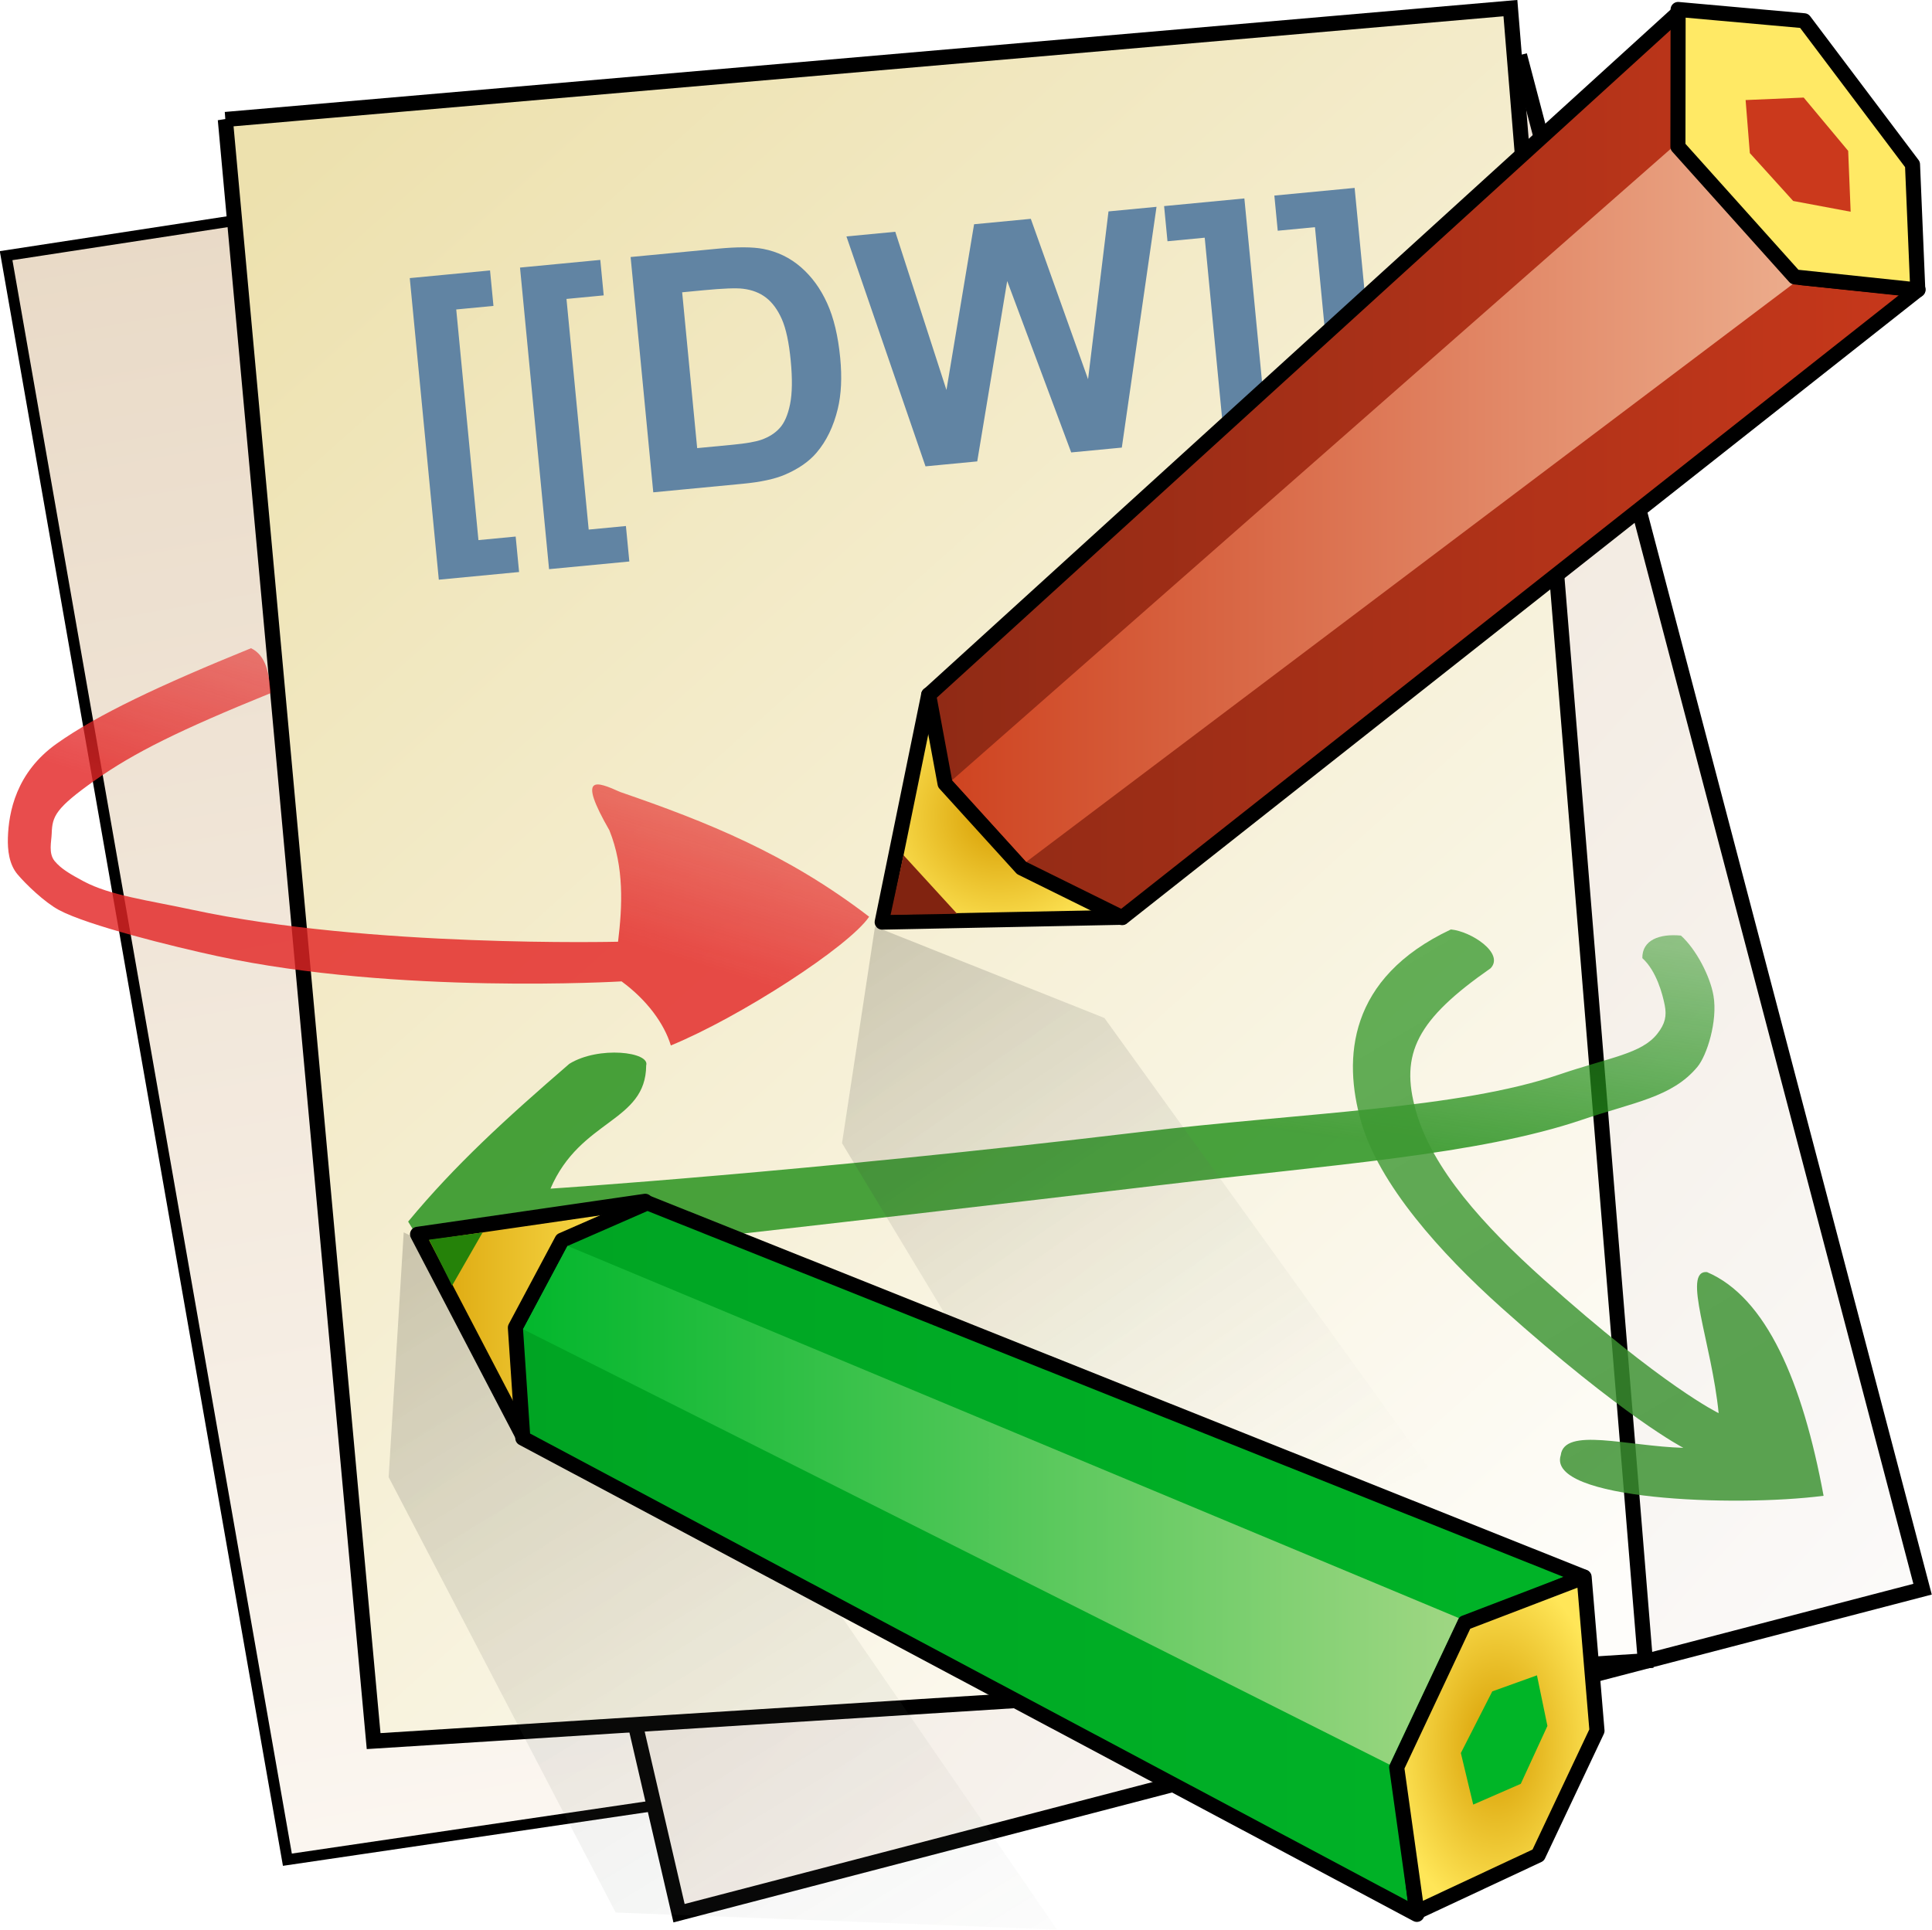
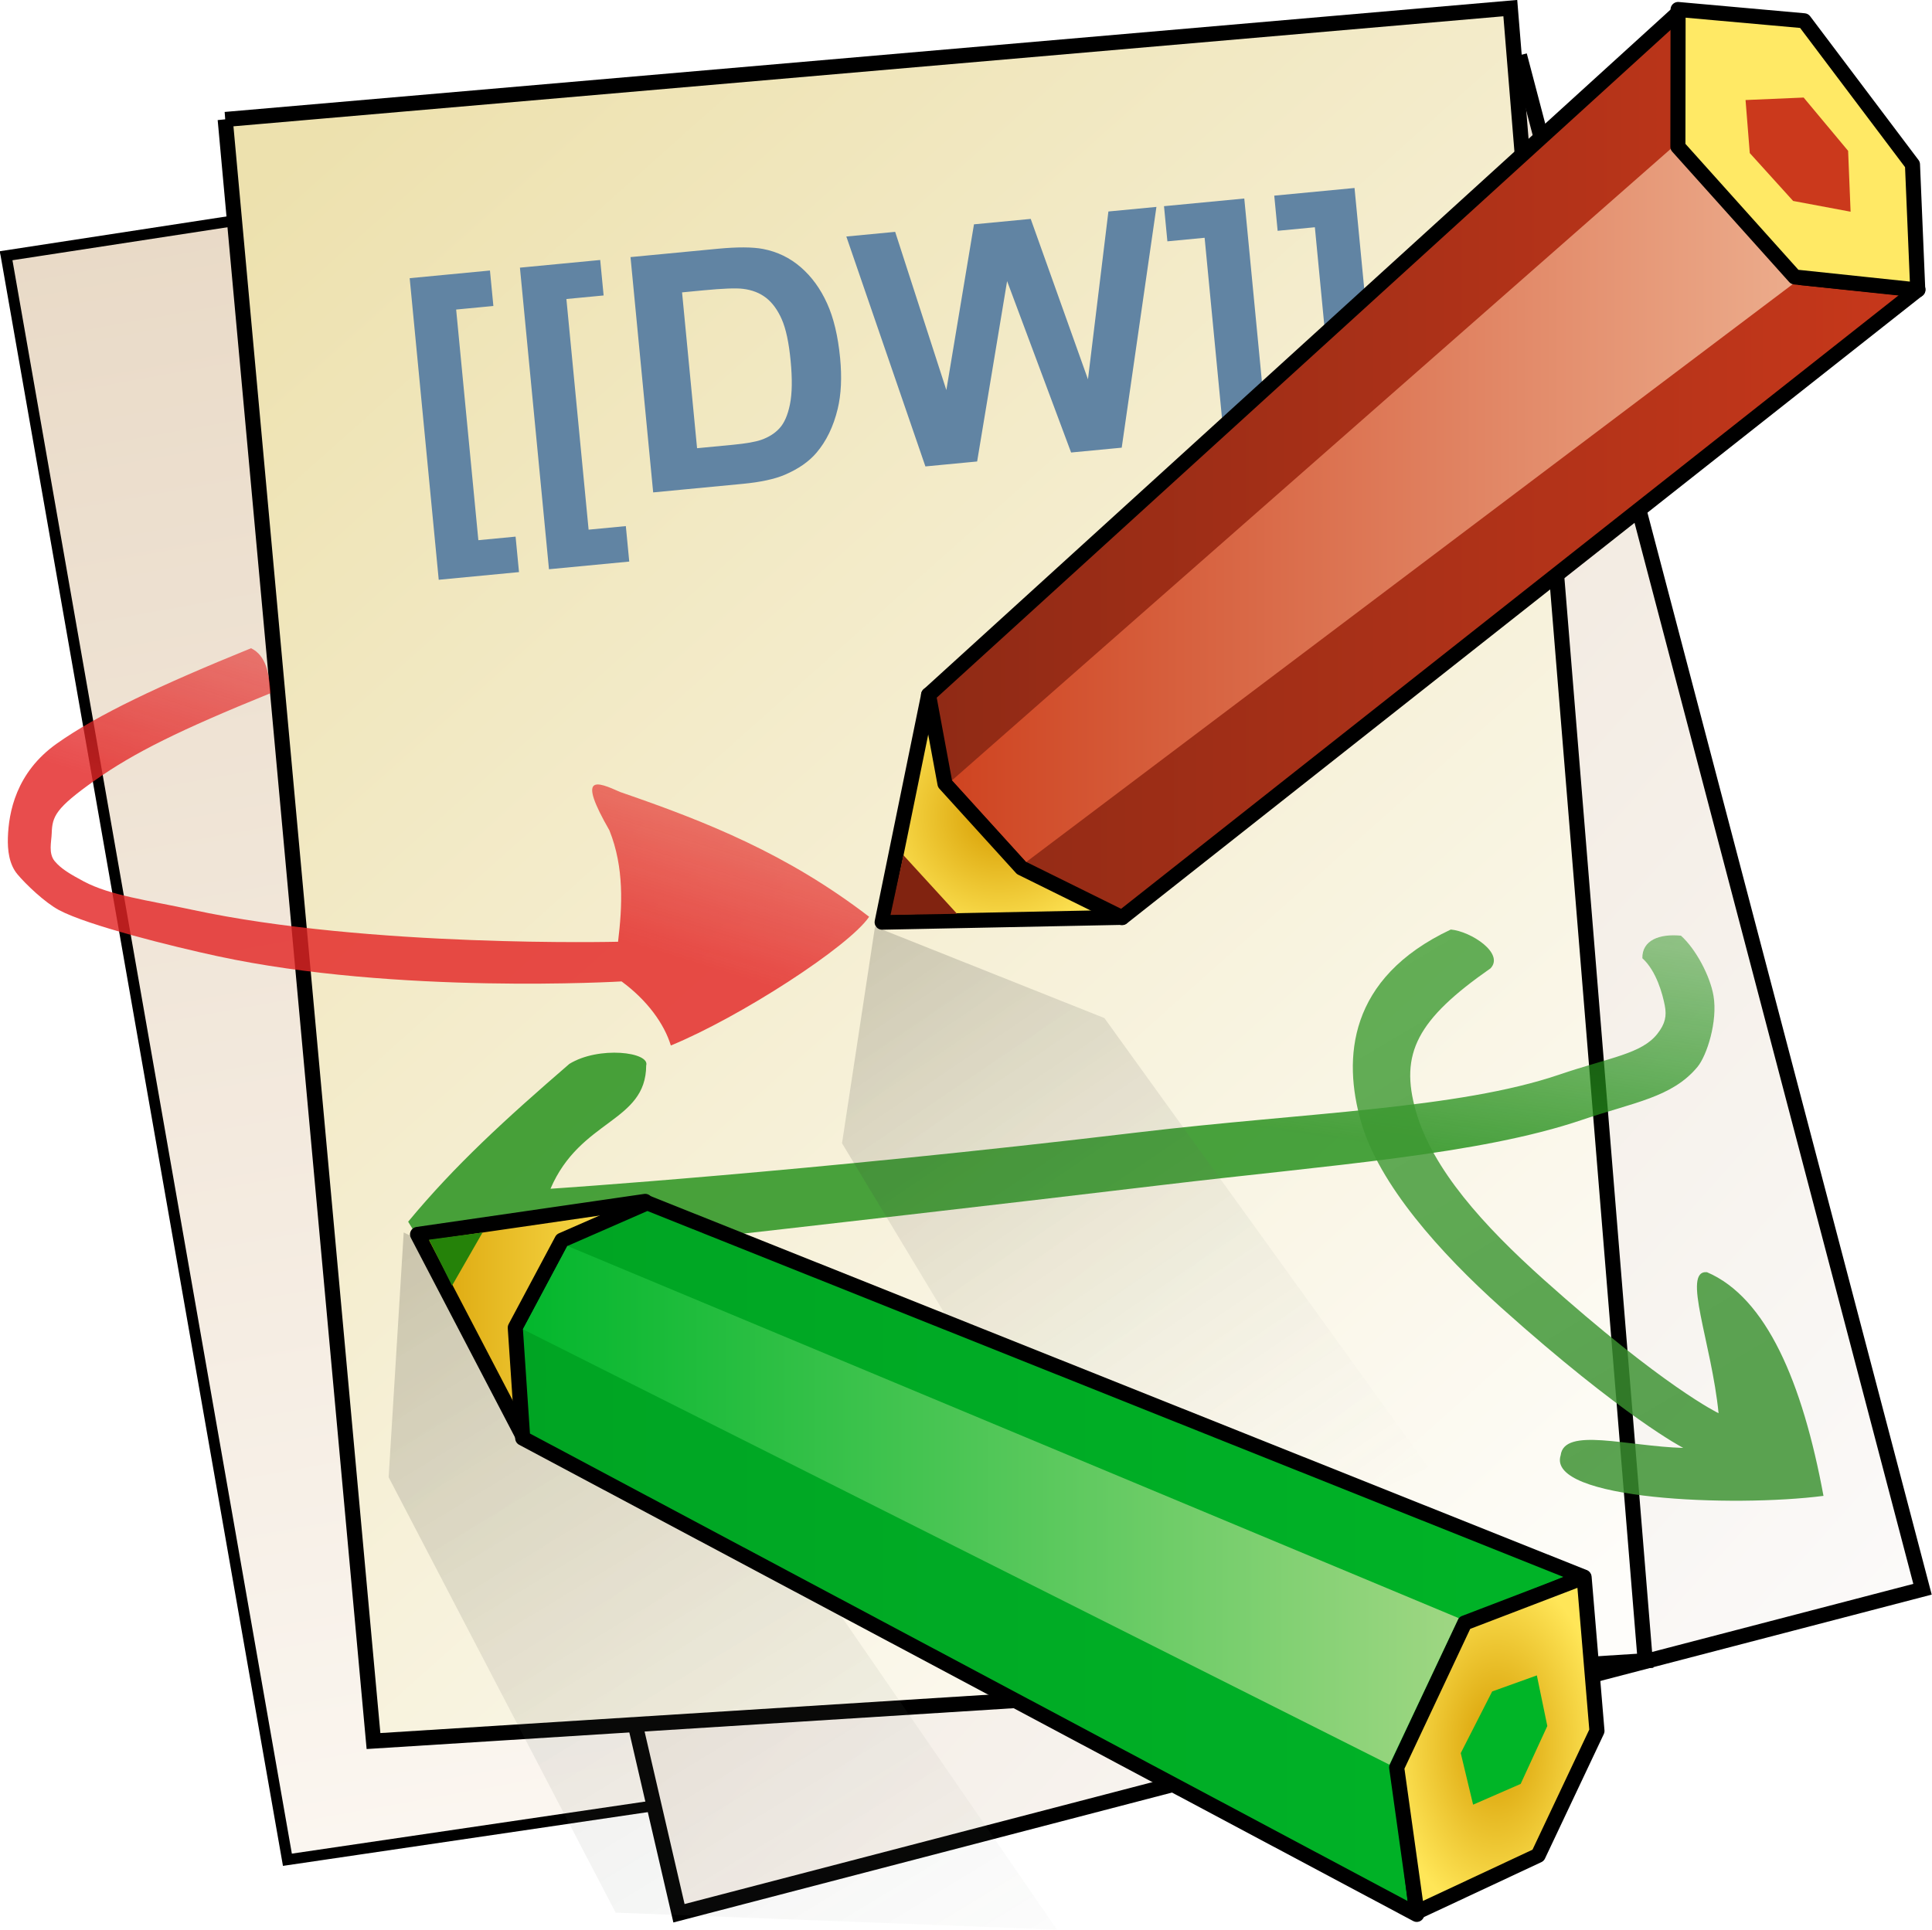
- <svg xmlns="http://www.w3.org/2000/svg" xmlns:xlink="http://www.w3.org/1999/xlink" width="128.171" height="128.039" id="svg2" version="1.1">
-   <defs id="defs4">
-     <linearGradient id="linearGradient2624">
-       <stop style="stop-color:#3a9030;stop-opacity:0.837;" offset="0" id="stop2626" />
-       <stop style="stop-color:#3d9c32;stop-opacity:0.796;" offset="1" id="stop2628" />
+ <svg xmlns="http://www.w3.org/2000/svg" xmlns:xlink="http://www.w3.org/1999/xlink" version="1.1" viewBox="0 0 128.17 128.04">
+   <defs>
+     <linearGradient id="linearGradient2360">
+       <stop stop-color="#d69c00" offset="0" />
+       <stop stop-color="#ffe658" offset="1" />
    </linearGradient>
-     <linearGradient id="linearGradient2612">
-       <stop style="stop-color:#25901b;stop-opacity:0.837;" offset="0" id="stop2614" />
-       <stop style="stop-color:#25901b;stop-opacity:0.378;" offset="1" id="stop2616" />
+     <linearGradient id="linearGradient2227" x1="192.04" x2="263.67" y1="262.26" y2="262.26" gradientUnits="userSpaceOnUse">
+       <stop stop-color="#00a423" offset="0" />
+       <stop stop-color="#00b427" offset="1" />
    </linearGradient>
-     <linearGradient id="linearGradient2600">
-       <stop style="stop-color:#e32525;stop-opacity:0.816;" offset="0" id="stop2602" />
-       <stop style="stop-color:#e32525;stop-opacity:0.571;" offset="1" id="stop2604" />
+     <linearGradient id="linearGradient2247" x1="191.75" x2="255.66" y1="258.92" y2="258.92" gradientUnits="userSpaceOnUse">
+       <stop stop-color="#00b62b" offset="0" />
+       <stop stop-color="#a1d784" offset="1" />
    </linearGradient>
-     <marker orient="auto" refY="0" refX="0" id="TriangleOutL" style="overflow:visible">
-       <path id="path2488" d="m 5.77,0 -8.65,5 0,-10 8.65,5 z" style="fill-rule:evenodd;stroke:#000000;stroke-width:1pt;marker-start:none" transform="scale(0.8,0.8)" />
-     </marker>
-     <marker orient="auto" refY="0" refX="0" id="Arrow2Lstart" style="overflow:visible">
-       <path id="path2571" style="font-size:12px;fill-rule:evenodd;stroke-width:0.625;stroke-linejoin:round" d="M 8.719,4.034 -2.207,0.016 8.719,-4.002 c -1.745,2.372 -1.735,5.617 -6e-7,8.035 z" transform="matrix(1.1,0,0,1.1,-5.5,0)" />
-     </marker>
-     <linearGradient id="linearGradient2408">
-       <stop id="stop2410" offset="0" style="stop-color:#000000;stop-opacity:0.173;" />
-       <stop id="stop2412" offset="1" style="stop-color:#c7cec2;stop-opacity:0;" />
+     <radialGradient id="radialGradient2317" cx="257.41" cy="274.64" r="7.144" gradientTransform="matrix(1 0 0 1.6314 0 -173.4)" gradientUnits="userSpaceOnUse" xlink:href="#linearGradient2360" />
+     <linearGradient id="linearGradient2325" x1="184.07" x2="201.41" y1="246.36" y2="246.36" gradientUnits="userSpaceOnUse" xlink:href="#linearGradient2360" />
+     <linearGradient id="linearGradient2346" x1="162.76" x2="240.85" y1="184.99" y2="289.5" gradientUnits="userSpaceOnUse">
+       <stop stop-color="#ede1ae" offset="0" />
+       <stop stop-color="#fefdfa" offset="1" />
    </linearGradient>
-     <linearGradient id="linearGradient2389">
-       <stop style="stop-color:#000000;stop-opacity:0.173;" offset="0" id="stop2391" />
-       <stop style="stop-color:#c7cec2;stop-opacity:0;" offset="1" id="stop2393" />
+     <linearGradient id="linearGradient2354" x1="140.16" x2="136.14" y1="303.79" y2="195.87" gradientUnits="userSpaceOnUse">
+       <stop stop-color="#fbf6f0" offset="0" />
+       <stop stop-color="#e9dac7" offset="1" />
    </linearGradient>
-     <linearGradient id="linearGradient2370">
-       <stop style="stop-color:#fbfaf9;stop-opacity:1;" offset="0" id="stop2372" />
-       <stop style="stop-color:#e9dac7;stop-opacity:1;" offset="1" id="stop2374" />
+     <linearGradient id="linearGradient2362" x1="286.16" x2="185.81" y1="262.29" y2="172.32" gradientUnits="userSpaceOnUse">
+       <stop stop-color="#fbfaf9" offset="0" />
+       <stop stop-color="#e9dac7" offset="1" />
    </linearGradient>
-     <linearGradient id="linearGradient2364">
-       <stop id="stop2366" offset="0" style="stop-color:#fbf6f0;stop-opacity:1;" />
-       <stop id="stop2368" offset="1" style="stop-color:#e9dac7;stop-opacity:1;" />
+     <linearGradient id="linearGradient2395" x1="213.97" x2="244.79" y1="220.07" y2="265.4" gradientUnits="userSpaceOnUse">
+       <stop stop-opacity=".173" offset="0" />
+       <stop stop-color="#c7cec2" stop-opacity="0" offset="1" />
    </linearGradient>
-     <linearGradient id="linearGradient2348">
-       <stop style="stop-color:#fbf6f0;stop-opacity:1;" offset="0" id="stop2350" />
-       <stop style="stop-color:#e9dac7;stop-opacity:1;" offset="1" id="stop2352" />
+     <linearGradient id="linearGradient2406" x1="184.31" x2="224.67" y1="241.53" y2="307.53" gradientUnits="userSpaceOnUse">
+       <stop stop-opacity=".173" offset="0" />
+       <stop stop-color="#c7cec2" stop-opacity="0" offset="1" />
    </linearGradient>
-     <linearGradient id="linearGradient2332">
-       <stop style="stop-color:#ede1ae;stop-opacity:1;" offset="0" id="stop2334" />
-       <stop style="stop-color:#fefdfa;stop-opacity:1;" offset="1" id="stop2336" />
+     <linearGradient id="linearGradient2606" x1="202.42" x2="206.06" y1="222.05" y2="210.36" gradientUnits="userSpaceOnUse">
+       <stop stop-color="#e32525" stop-opacity=".816" offset="0" />
+       <stop stop-color="#e32525" stop-opacity=".571" offset="1" />
    </linearGradient>
-     <linearGradient id="linearGradient2249">
-       <stop style="stop-color:#00a423;stop-opacity:1;" offset="0" id="stop2251" />
-       <stop style="stop-color:#00b427;stop-opacity:1;" offset="1" id="stop2253" />
+     <linearGradient id="linearGradient2618" x1="248.62" x2="251.64" y1="234.52" y2="213.12" gradientUnits="userSpaceOnUse">
+       <stop stop-color="#25901b" stop-opacity=".837" offset="0" />
+       <stop stop-color="#25901b" stop-opacity=".378" offset="1" />
    </linearGradient>
-     <linearGradient id="linearGradient2229">
-       <stop id="stop2231" offset="0" style="stop-color:#00b62b;stop-opacity:1;" />
-       <stop id="stop2233" offset="1" style="stop-color:#a1d784;stop-opacity:1;" />
+     <linearGradient id="linearGradient2630" x1="275.72" x2="255.68" y1="251.56" y2="217.94" gradientUnits="userSpaceOnUse">
+       <stop stop-color="#3a9030" stop-opacity=".837" offset="0" />
+       <stop stop-color="#3d9c32" stop-opacity=".796" offset="1" />
    </linearGradient>
-     <linearGradient id="linearGradient2213">
-       <stop style="stop-color:#000000;stop-opacity:1;" offset="0" id="stop2215" />
-       <stop style="stop-color:#000000;stop-opacity:0;" offset="1" id="stop2217" />
+     <linearGradient id="linearGradient2640" x1="219.66" x2="277.88" y1="192.73" y2="192.73" gradientUnits="userSpaceOnUse">
+       <stop stop-color="#ce411e" offset="0" />
+       <stop stop-color="#ecad8d" offset="1" />
    </linearGradient>
-     <linearGradient id="linearGradient2360">
-       <stop style="stop-color:#d69c00;stop-opacity:1;" offset="0" id="stop2362" />
-       <stop style="stop-color:#ffe658;stop-opacity:1;" offset="1" id="stop2364" />
+     <linearGradient id="linearGradient2643" x1="219.21" x2="286.23" y1="189.02" y2="189.02" gradientUnits="userSpaceOnUse">
+       <stop stop-color="#8f2a15" offset="0" />
+       <stop stop-color="#c8381b" offset="1" />
    </linearGradient>
-     <linearGradient id="linearGradient2352">
-       <stop id="stop2354" offset="0" style="stop-color:#ce411e;stop-opacity:1;" />
-       <stop id="stop2356" offset="1" style="stop-color:#ecad8d;stop-opacity:1;" />
-     </linearGradient>
-     <linearGradient id="linearGradient2336">
-       <stop style="stop-color:#8f2a15;stop-opacity:1;" offset="0" id="stop2338" />
-       <stop style="stop-color:#c8381b;stop-opacity:1;" offset="1" id="stop2340" />
-     </linearGradient>
-     <linearGradient xlink:href="#linearGradient2336" id="linearGradient2342" x1="219.213" y1="189.016" x2="286.227" y2="189.016" gradientUnits="userSpaceOnUse" />
-     <linearGradient xlink:href="#linearGradient2352" id="linearGradient2350" x1="219.663" y1="192.733" x2="277.876" y2="192.733" gradientUnits="userSpaceOnUse" />
-     <radialGradient xlink:href="#linearGradient2360" id="radialGradient2366" cx="224.414" cy="212.8" fx="224.414" fy="212.8" r="8.681" gradientTransform="matrix(1,0,0,0.984179,0,3.366635)" gradientUnits="userSpaceOnUse" />
-     <linearGradient xlink:href="#linearGradient2249" id="linearGradient2227" x1="192.039" y1="262.258" x2="263.671" y2="262.258" gradientUnits="userSpaceOnUse" />
-     <linearGradient xlink:href="#linearGradient2229" id="linearGradient2247" x1="191.751" y1="258.916" x2="255.656" y2="258.916" gradientUnits="userSpaceOnUse" />
-     <radialGradient xlink:href="#linearGradient2360" id="radialGradient2317" cx="257.411" cy="274.642" fx="257.411" fy="274.642" r="7.144" gradientTransform="matrix(1,0,0,1.631384,0,-173.4045)" gradientUnits="userSpaceOnUse" />
-     <linearGradient xlink:href="#linearGradient2360" id="linearGradient2325" x1="184.071" y1="246.359" x2="201.406" y2="246.359" gradientUnits="userSpaceOnUse" />
-     <linearGradient xlink:href="#linearGradient2332" id="linearGradient2346" x1="162.764" y1="184.993" x2="240.849" y2="289.503" gradientUnits="userSpaceOnUse" />
-     <linearGradient xlink:href="#linearGradient2348" id="linearGradient2354" x1="140.158" y1="303.79" x2="136.142" y2="195.872" gradientUnits="userSpaceOnUse" />
-     <linearGradient xlink:href="#linearGradient2370" id="linearGradient2362" x1="286.156" y1="262.287" x2="185.813" y2="172.324" gradientUnits="userSpaceOnUse" />
-     <linearGradient xlink:href="#linearGradient2389" id="linearGradient2395" x1="213.966" y1="220.072" x2="244.791" y2="265.404" gradientUnits="userSpaceOnUse" />
-     <linearGradient xlink:href="#linearGradient2408" id="linearGradient2406" x1="184.306" y1="241.528" x2="224.674" y2="307.528" gradientUnits="userSpaceOnUse" />
-     <linearGradient xlink:href="#linearGradient2600" id="linearGradient2606" x1="202.418" y1="222.051" x2="206.06" y2="210.356" gradientUnits="userSpaceOnUse" />
-     <linearGradient xlink:href="#linearGradient2612" id="linearGradient2618" x1="248.622" y1="234.522" x2="251.644" y2="213.122" gradientUnits="userSpaceOnUse" />
-     <linearGradient xlink:href="#linearGradient2624" id="linearGradient2630" x1="275.718" y1="251.564" x2="255.684" y2="217.94" gradientUnits="userSpaceOnUse" />
-     <linearGradient xlink:href="#linearGradient2352" id="linearGradient2640" gradientUnits="userSpaceOnUse" x1="219.663" y1="192.733" x2="277.876" y2="192.733" />
-     <linearGradient xlink:href="#linearGradient2336" id="linearGradient2643" gradientUnits="userSpaceOnUse" x1="219.213" y1="189.016" x2="286.227" y2="189.016" />
-     <radialGradient xlink:href="#linearGradient2360" id="radialGradient2647" gradientUnits="userSpaceOnUse" gradientTransform="matrix(1,0,0,0.984179,0,3.366635)" cx="224.414" cy="212.8" fx="224.414" fy="212.8" r="8.681" />
+     <radialGradient id="radialGradient2647" cx="224.41" cy="212.8" r="8.681" gradientTransform="matrix(1 0 0 .98418 0 3.3666)" gradientUnits="userSpaceOnUse" xlink:href="#linearGradient2360" />
  </defs>
-   <g id="layer3" style="display:inline" transform="translate(-158.106,-158.6732)">
-     <g id="g1419" transform="matrix(0.9999332,0,0,0.9959778,0.01483419,0.8957919)">
-       <g id="g2376">
-         <path transform="matrix(0.989976,-0.141236,0.201069,0.979577,0,0)" style="fill:url(#linearGradient2354);fill-opacity:1;fill-rule:evenodd;stroke:#000000;stroke-width:0.722px;stroke-linecap:butt;stroke-linejoin:miter;stroke-opacity:1;display:inline" d="m 120.215,196.438 70.907,-0.792 -2.403,109.053 -71.718,0.373 3.214,-108.634 z" id="rect1422" />
-         <path style="fill:url(#linearGradient2362);fill-opacity:1;fill-rule:evenodd;stroke:#000000;stroke-width:1px;stroke-linecap:butt;stroke-linejoin:miter;stroke-opacity:1;display:inline" d="m 179.2,182.087 79.842,-19.517 26.614,101.724 -82.503,21.587 -23.953,-103.794 z" id="rect1425" />
-         <path transform="matrix(0.995676,-0.09289891,0.08102261,0.996712,0,0)" style="fill:url(#linearGradient2346);fill-opacity:1;fill-rule:evenodd;stroke:#000000;stroke-width:1.004px;stroke-linecap:butt;stroke-linejoin:miter;stroke-opacity:1;display:inline" d="m 159.014,181.744 85.586,0.534 0,110.474 -84.534,-2.513 -1.052,-108.496 z" id="rect1419" />
+   <g transform="translate(-158.11 -158.67)">
+     <g transform="matrix(.99993 0 0 .99598 .014834 .89579)">
+       <g fill-rule="evenodd" stroke="#000">
+         <path transform="matrix(.98998 -.14124 .20107 .97958 0 0)" d="m120.22 196.44 70.907-0.792-2.403 109.05-71.718 0.373 3.214-108.63z" fill="url(#linearGradient2354)" stroke-width=".722px" />
+         <path d="m179.2 182.09 79.842-19.517 26.614 101.72-82.503 21.587-23.953-103.79z" fill="url(#linearGradient2362)" stroke-width="1px" />
+         <path transform="matrix(.99568 -.092899 .081023 .99671 0 0)" d="m159.01 181.74 85.586 0.534v110.47l-84.534-2.513-1.052-108.5z" fill="url(#linearGradient2346)" stroke-width="1.004px" />
      </g>
-       <path id="text2382" d="m 167.551,214.008 0,-20.185 5.35,0 0,2.374 -2.481,0 0,15.437 2.481,0 0,2.374 -5.35,0 m 7.348,0 0,-20.185 5.35,0 0,2.374 -2.481,0 0,15.437 2.481,0 0,2.374 -5.35,0 m 7.369,-20.185 5.812,0 c 1.311,2e-5 2.31,0.1 2.997,0.301 0.924,0.272 1.715,0.756 2.374,1.45 0.659,0.695 1.16,1.547 1.504,2.557 0.344,1.003 0.516,2.242 0.516,3.717 -10e-6,1.296 -0.161,2.413 -0.483,3.352 -0.394,1.146 -0.956,2.073 -1.687,2.782 -0.551,0.537 -1.296,0.956 -2.234,1.257 -0.702,0.222 -1.64,0.333 -2.814,0.333 l -5.983,0 0,-15.748 m 3.18,2.664 0,10.431 2.374,0 c 0.888,1e-5 1.529,-0.05 1.923,-0.15 0.516,-0.129 0.942,-0.347 1.278,-0.655 0.344,-0.308 0.623,-0.813 0.838,-1.515 0.215,-0.709 0.322,-1.672 0.322,-2.89 -1e-5,-1.217 -0.107,-2.152 -0.322,-2.804 -0.215,-0.652 -0.516,-1.16 -0.902,-1.525 -0.387,-0.365 -0.877,-0.612 -1.472,-0.741 -0.444,-0.1 -1.314,-0.15 -2.61,-0.15 l -1.429,0 m 14.964,13.084 -3.76,-15.748 3.255,0 2.374,10.817 2.879,-10.817 3.781,0 2.761,11 2.417,-11 3.201,0 -3.824,15.748 -3.373,0 -3.137,-11.773 -3.126,11.773 -3.448,0 m 22.763,-15.748 0,20.185 -5.35,0 0,-2.374 2.481,0 0,-15.458 -2.481,0 0,-2.353 5.35,0 m 7.348,0 0,20.185 -5.35,0 0,-2.374 2.481,0 0,-15.458 -2.481,0 0,-2.353 5.35,0" style="font-size:12px;font-style:normal;font-weight:normal;line-height:125%;fill:#6184a3;fill-opacity:1;stroke:none;display:inline;font-family:Bitstream Vera Sans" transform="matrix(0.995433,-0.09546066,0.09546066,0.995433,0,0)" />
-       <g id="g2632" style="display:inline">
-         <path style="fill:url(#linearGradient2606);fill-opacity:1;fill-rule:evenodd;stroke:none;stroke-width:1px;marker-end:none" d="m 174.756,201.602 c -6.046,2.467 -10.168,4.419 -12.885,6.351 -2.717,1.931 -3.193,4.6 -3.246,6.266 -0.027,0.833 0.081,1.778 0.632,2.44 0.551,0.662 1.808,1.874 2.758,2.386 1.9,1.023 7.542,2.429 10.519,3.073 11.909,2.576 26.806,1.681 26.806,1.681 1.693,1.245 2.833,2.824 3.269,4.269 4.577,-1.887 11.811,-6.584 13.157,-8.577 -5.451,-4.2 -10.797,-6.333 -16.513,-8.308 -1.599,-0.719 -2.88,-1.226 -0.718,2.556 0.985,2.473 0.858,5.051 0.572,7.418 0,0 -16.527,0.407 -28.238,-2.127 -2.928,-0.633 -5.466,-0.955 -7.219,-1.898 -0.876,-0.472 -1.483,-0.821 -1.916,-1.341 -0.433,-0.52 -0.22,-1.291 -0.201,-1.859 0.037,-1.136 0.253,-1.671 2.862,-3.525 2.608,-1.854 5.654,-3.362 11.659,-5.812 -0.088,-1.291 -0.29,-2.506 -1.297,-2.993 z" id="path2414" />
-         <path style="fill:url(#linearGradient2618);fill-opacity:1;fill-rule:evenodd;stroke:none" d="m 269.625,220.748 c -1.436,-0.14 -2.58,0.303 -2.561,1.502 0.944,0.857 1.349,2.435 1.486,3.14 0.136,0.705 0.036,1.219 -0.486,1.89 -1.043,1.342 -3.125,1.569 -6.501,2.721 -6.751,2.304 -16.893,2.526 -27.907,3.846 -22.028,2.642 -39.032,3.761 -39.032,3.761 1.983,-4.648 6.328,-4.412 6.349,-8.21 0.274,-0.898 -3.146,-1.316 -5.099,-0.107 -4.267,3.701 -7.592,6.754 -10.694,10.513 l 1.888,3.084 c 0,0 26.13,-2.89 48.198,-5.536 11.034,-1.323 20.956,-1.999 27.81,-4.337 3.427,-1.169 5.96,-1.49 7.641,-3.52 0.632,-0.763 1.352,-3.047 1.068,-4.734 -0.22,-1.302 -1.15,-3.098 -2.16,-4.014 z" id="path2608" />
-         <path style="fill:url(#linearGradient2630);fill-opacity:1;fill-rule:evenodd;stroke:none" d="m 254.362,220.339 c -6.85,3.242 -7.153,8.609 -5.96,12.799 1.194,4.19 5.263,8.757 9.321,12.406 8.117,7.299 12.06,9.332 12.06,9.332 -3.715,-0.103 -7.899,-1.412 -8.133,0.493 -0.948,2.976 11.491,3.475 17.438,2.702 -1.395,-7.578 -3.793,-13.215 -7.732,-14.903 -1.685,-0.148 0.312,4.724 0.77,9.396 0,0 -3.625,-1.731 -11.605,-8.908 -3.99,-3.588 -7.374,-7.342 -8.473,-11.201 -1.099,-3.859 0.078,-6.12 4.951,-9.532 0.928,-0.995 -1.29,-2.459 -2.638,-2.584 z" id="path2620" />
+       <path transform="matrix(.99543 -.095461 .095461 .99543 0 0)" d="m167.55 214.01v-20.185h5.35v2.374h-2.481v15.437h2.481v2.374h-5.35m7.348 0v-20.185h5.35v2.374h-2.481v15.437h2.481v2.374h-5.35m7.369-20.185h5.811c1.31 2e-5 2.31 0.1 2.997 0.301 0.924 0.272 1.715 0.756 2.374 1.45 0.659 0.695 1.16 1.547 1.504 2.557 0.344 1.003 0.516 2.242 0.516 3.717-1e-5 1.296-0.161 2.413-0.483 3.352-0.394 1.146-0.956 2.073-1.687 2.782-0.551 0.537-1.296 0.956-2.234 1.257-0.702 0.222-1.64 0.333-2.814 0.333h-5.983v-15.748m3.18 2.664v10.431h2.374c0.888 1e-5 1.529-0.05 1.923-0.15 0.516-0.129 0.942-0.347 1.278-0.655 0.344-0.308 0.623-0.813 0.838-1.515 0.215-0.709 0.322-1.672 0.322-2.89-1e-5 -1.217-0.107-2.152-0.322-2.804-0.215-0.652-0.516-1.16-0.902-1.525-0.387-0.365-0.877-0.612-1.472-0.741-0.444-0.1-1.314-0.15-2.61-0.15h-1.429m14.964 13.084-3.76-15.748h3.255l2.374 10.817 2.879-10.817h3.781l2.761 11 2.417-11h3.201l-3.824 15.748h-3.373l-3.137-11.773-3.126 11.773h-3.448m22.763-15.748v20.185h-5.35v-2.374h2.481v-15.458h-2.481v-2.353h5.35m7.348 0v20.185h-5.35v-2.374h2.481v-15.458h-2.481v-2.353h5.35" fill="#6184a3" />
+       <g fill-rule="evenodd">
+         <path d="m174.76 201.6c-6.046 2.467-10.168 4.419-12.885 6.351s-3.193 4.6-3.246 6.266c-0.027 0.833 0.081 1.778 0.632 2.44 0.551 0.662 1.808 1.874 2.758 2.386 1.901 1.023 7.542 2.429 10.519 3.073 11.909 2.576 26.806 1.681 26.806 1.681 1.693 1.245 2.833 2.824 3.269 4.269 4.577-1.887 11.811-6.584 13.157-8.577-5.451-4.2-10.797-6.333-16.513-8.309-1.599-0.719-2.88-1.226-0.718 2.556 0.985 2.473 0.858 5.051 0.572 7.418 0 0-16.527 0.407-28.238-2.127-2.928-0.633-5.466-0.955-7.219-1.898-0.876-0.472-1.483-0.821-1.916-1.341s-0.22-1.291-0.201-1.859c0.037-1.136 0.253-1.671 2.862-3.525s5.654-3.362 11.659-5.812c-0.088-1.291-0.29-2.506-1.297-2.993z" fill="url(#linearGradient2606)" />
+         <path d="m269.63 220.75c-1.436-0.14-2.58 0.303-2.561 1.502 0.944 0.857 1.349 2.435 1.486 3.14s0.036 1.219-0.486 1.89c-1.043 1.342-3.125 1.569-6.501 2.721-6.751 2.304-16.893 2.526-27.907 3.846-22.028 2.642-39.032 3.761-39.032 3.761 1.984-4.648 6.328-4.412 6.349-8.21 0.274-0.898-3.146-1.316-5.099-0.107-4.267 3.701-7.591 6.753-10.694 10.513l1.888 3.084s26.13-2.89 48.198-5.536c11.034-1.323 20.956-1.999 27.81-4.337 3.427-1.169 5.96-1.49 7.641-3.52 0.632-0.763 1.352-3.047 1.068-4.734-0.22-1.302-1.15-3.098-2.16-4.014z" fill="url(#linearGradient2618)" />
+         <path d="m254.36 220.34c-6.85 3.242-7.153 8.609-5.96 12.799s5.263 8.757 9.321 12.406c8.117 7.299 12.06 9.332 12.06 9.332-3.715-0.103-7.899-1.412-8.133 0.493-0.948 2.976 11.491 3.475 17.438 2.702-1.395-7.578-3.793-13.215-7.731-14.903-1.685-0.148 0.312 4.724 0.77 9.396 0 0-3.624-1.731-11.605-8.908-3.99-3.588-7.374-7.342-8.473-11.201s0.078-6.12 4.951-9.532c0.928-0.995-1.29-2.459-2.638-2.584z" fill="url(#linearGradient2630)" />
      </g>
-       <path id="rect2386" d="m 213.966,234.578 2.188,-14.429 15.22,6.088 21.494,29.948 -20.406,9.218 -18.495,-30.826 z" style="fill:url(#linearGradient2395);fill-opacity:1;stroke:none;display:inline" />
-       <g id="g2649" style="display:inline">
-         <path style="fill:url(#radialGradient2647);fill-opacity:1;fill-rule:evenodd;stroke:#000000;stroke-width:1px;stroke-linecap:butt;stroke-linejoin:round;stroke-opacity:1" d="m 232.558,219.53 -15.928,0.322 3.088,-15.157 12.84,14.835 z" id="path1443" />
-         <path style="fill:#812310;fill-opacity:1;fill-rule:evenodd;stroke:none" d="m 221.6,219.293 -4.412,0.078 0.854,-3.983 3.558,3.904 z" id="path1452" />
-         <path style="fill:url(#linearGradient2643);fill-opacity:1;fill-rule:evenodd;stroke:#000000;stroke-width:1px;stroke-linecap:butt;stroke-linejoin:round;stroke-opacity:1" d="m 269.442,159.274 0.098,8.915 8.058,8.723 7.759,0.799 -52.807,41.841 -6.665,-3.307 -5.082,-5.618 -1.09,-5.912 49.729,-45.441 z" id="rect1437" />
-         <path style="fill:url(#linearGradient2640);fill-opacity:1;fill-rule:evenodd;stroke:none" d="m 268.948,168.328 8.343,8.827 -51.101,38.683 -4.92,-5.444 47.678,-42.066 z" id="rect1446" />
-         <path style="fill:#ffe965;fill-opacity:1;fill-rule:evenodd;stroke:#000000;stroke-width:1px;stroke-linecap:butt;stroke-linejoin:round;stroke-opacity:1;display:inline" d="m 285.338,177.732 -8.162,-0.866 -7.752,-8.679 0.013,-9.143 8.362,0.752 7.189,9.577 0.35,8.359 z" id="path1440" />
-         <path style="fill:#cb391c;fill-opacity:1;fill-rule:evenodd;stroke:none" d="m 280.72,168.464 0.164,4.057 -3.813,-0.717 -2.875,-3.189 -0.281,-3.534 3.854,-0.166 2.95,3.55 z" id="path1449" />
-       </g>
-       <g id="g2657" style="display:inline">
-         <path style="fill:url(#linearGradient2406);fill-opacity:1;stroke:none" d="m 183.886,256.828 1,-16.307 17.288,8.44 26.055,38.009 -29.281,-1.134 -15.062,-29.009 z" id="rect2397" />
-         <path style="fill:url(#linearGradient2325);fill-opacity:1;stroke:#000000;stroke-linejoin:round;stroke-opacity:1;display:inline" d="m 200.906,238.448 -8.046,15.774 -7.056,-13.573 15.102,-2.2 z" id="rect2207" />
-         <path style="fill:url(#linearGradient2227);fill-opacity:1;stroke:#000000;stroke-linejoin:round;stroke-opacity:1" d="m 201.054,238.554 62.117,24.919 -7.887,3.214 -4.352,9.31 1.172,9.964 -59.315,-31.728 -0.494,-7.364 3.096,-5.828 5.662,-2.487 z" id="rect1328" />
-         <path style="fill:url(#radialGradient2317);fill-opacity:1;stroke:#000000;stroke-linejoin:round;stroke-opacity:1;display:inline" d="m 255.278,266.535 7.924,-3.048 0.853,10.24 -3.901,8.29 -8.046,3.779 -1.341,-9.631 4.511,-9.631 z" id="rect2204" />
-         <path style="fill:url(#linearGradient2247);fill-opacity:1;stroke:none;display:inline" d="m 195.755,241.421 59.131,24.796 -4.592,9.766 -57.49,-29.01 2.951,-5.553 z" id="rect2210" />
-         <path style="fill:#00b527;fill-opacity:1;stroke:none" d="m 255.023,275.21 2.084,-4.107 2.965,-1.07 0.694,3.372 -1.768,3.857 -3.155,1.383 -0.82,-3.436 z" id="rect2308" />
-         <path style="fill:#258209;fill-opacity:1;stroke:none;display:inline" d="m 186.568,241.004 3.55,-0.473 -2.023,3.539 -1.527,-3.066 z" id="rect2327" />
+       <path d="m213.97 234.58 2.188-14.429 15.22 6.088 21.494 29.948-20.406 9.218-18.495-30.826z" fill="url(#linearGradient2395)" />
+       <g>
+         <g fill-rule="evenodd">
+           <path d="m232.56 219.53-15.928 0.322 3.088-15.157 12.84 14.835z" fill="url(#radialGradient2647)" stroke="#000" stroke-linejoin="round" stroke-width="1px" />
+           <path d="m221.6 219.29-4.412 0.078 0.854-3.983 3.558 3.904z" fill="#812310" />
+           <path d="m269.44 159.27 0.098 8.915 8.058 8.723 7.759 0.799-52.807 41.841-6.665-3.307-5.082-5.618-1.09-5.912 49.729-45.441z" fill="url(#linearGradient2643)" stroke="#000" stroke-linejoin="round" stroke-width="1px" />
+           <path d="m268.95 168.33 8.343 8.827-51.101 38.683-4.92-5.444 47.678-42.066z" fill="url(#linearGradient2640)" />
+           <path d="m285.34 177.73-8.162-0.866-7.752-8.679 0.013-9.143 8.362 0.752 7.189 9.577 0.35 8.359z" fill="#ffe965" stroke="#000" stroke-linejoin="round" stroke-width="1px" />
+           <path d="m280.72 168.46 0.164 4.056-3.813-0.717-2.875-3.189-0.281-3.534 3.854-0.166 2.95 3.55z" fill="#cb391c" />
+         </g>
+         <path d="m183.89 256.83 1-16.307 17.288 8.44 26.055 38.009-29.281-1.134-15.062-29.009z" fill="url(#linearGradient2406)" />
+         <g stroke="#000" stroke-linejoin="round">
+           <path d="m200.91 238.45-8.046 15.774-7.056-13.573 15.102-2.2z" fill="url(#linearGradient2325)" />
+           <path d="m201.05 238.55 62.117 24.919-7.887 3.214-4.351 9.31 1.172 9.964-59.315-31.728-0.494-7.364 3.096-5.828 5.662-2.487z" fill="url(#linearGradient2227)" />
+           <path d="m255.28 266.54 7.924-3.048 0.853 10.24-3.901 8.29-8.046 3.779-1.341-9.631 4.511-9.631z" fill="url(#radialGradient2317)" />
+         </g>
+         <path d="m195.75 241.42 59.131 24.796-4.592 9.766-57.49-29.01 2.951-5.553z" fill="url(#linearGradient2247)" />
+         <path d="m255.02 275.21 2.084-4.107 2.965-1.07 0.694 3.372-1.768 3.857-3.155 1.383-0.82-3.436z" fill="#00b527" />
+         <path d="m186.57 241 3.55-0.473-2.023 3.539-1.527-3.066z" fill="#258209" />
      </g>
    </g>
  </g>
</svg>
